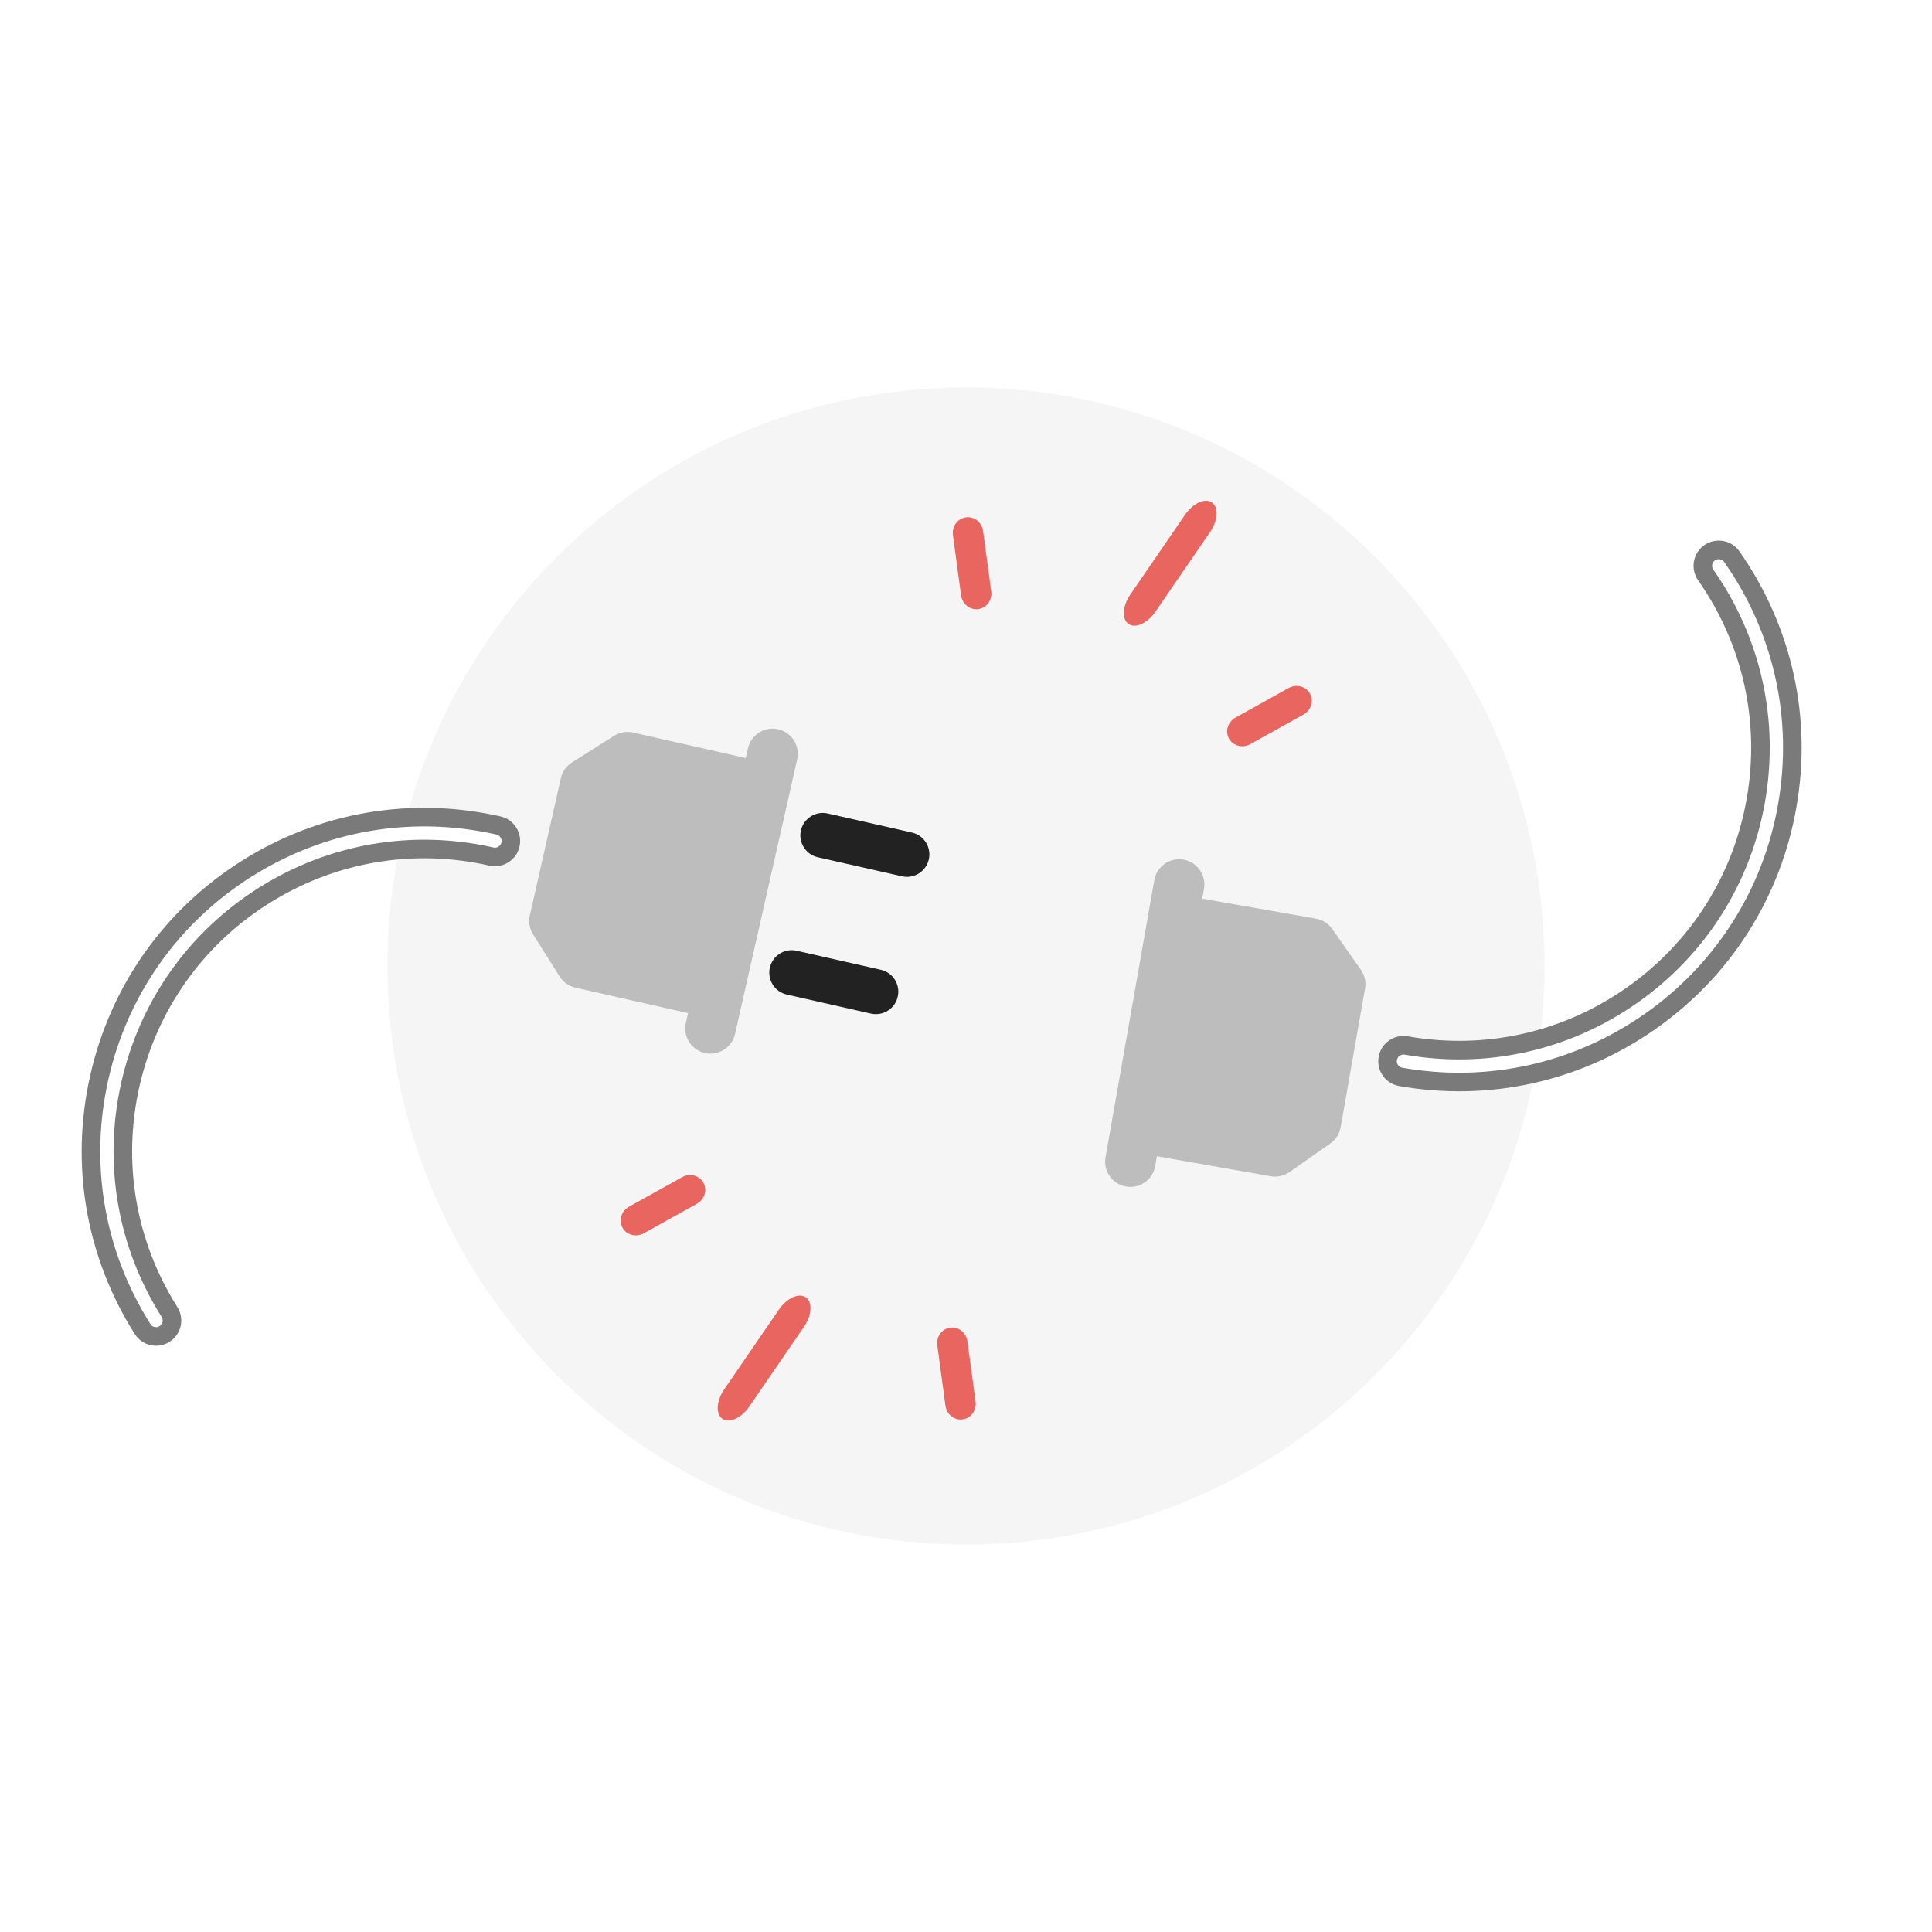
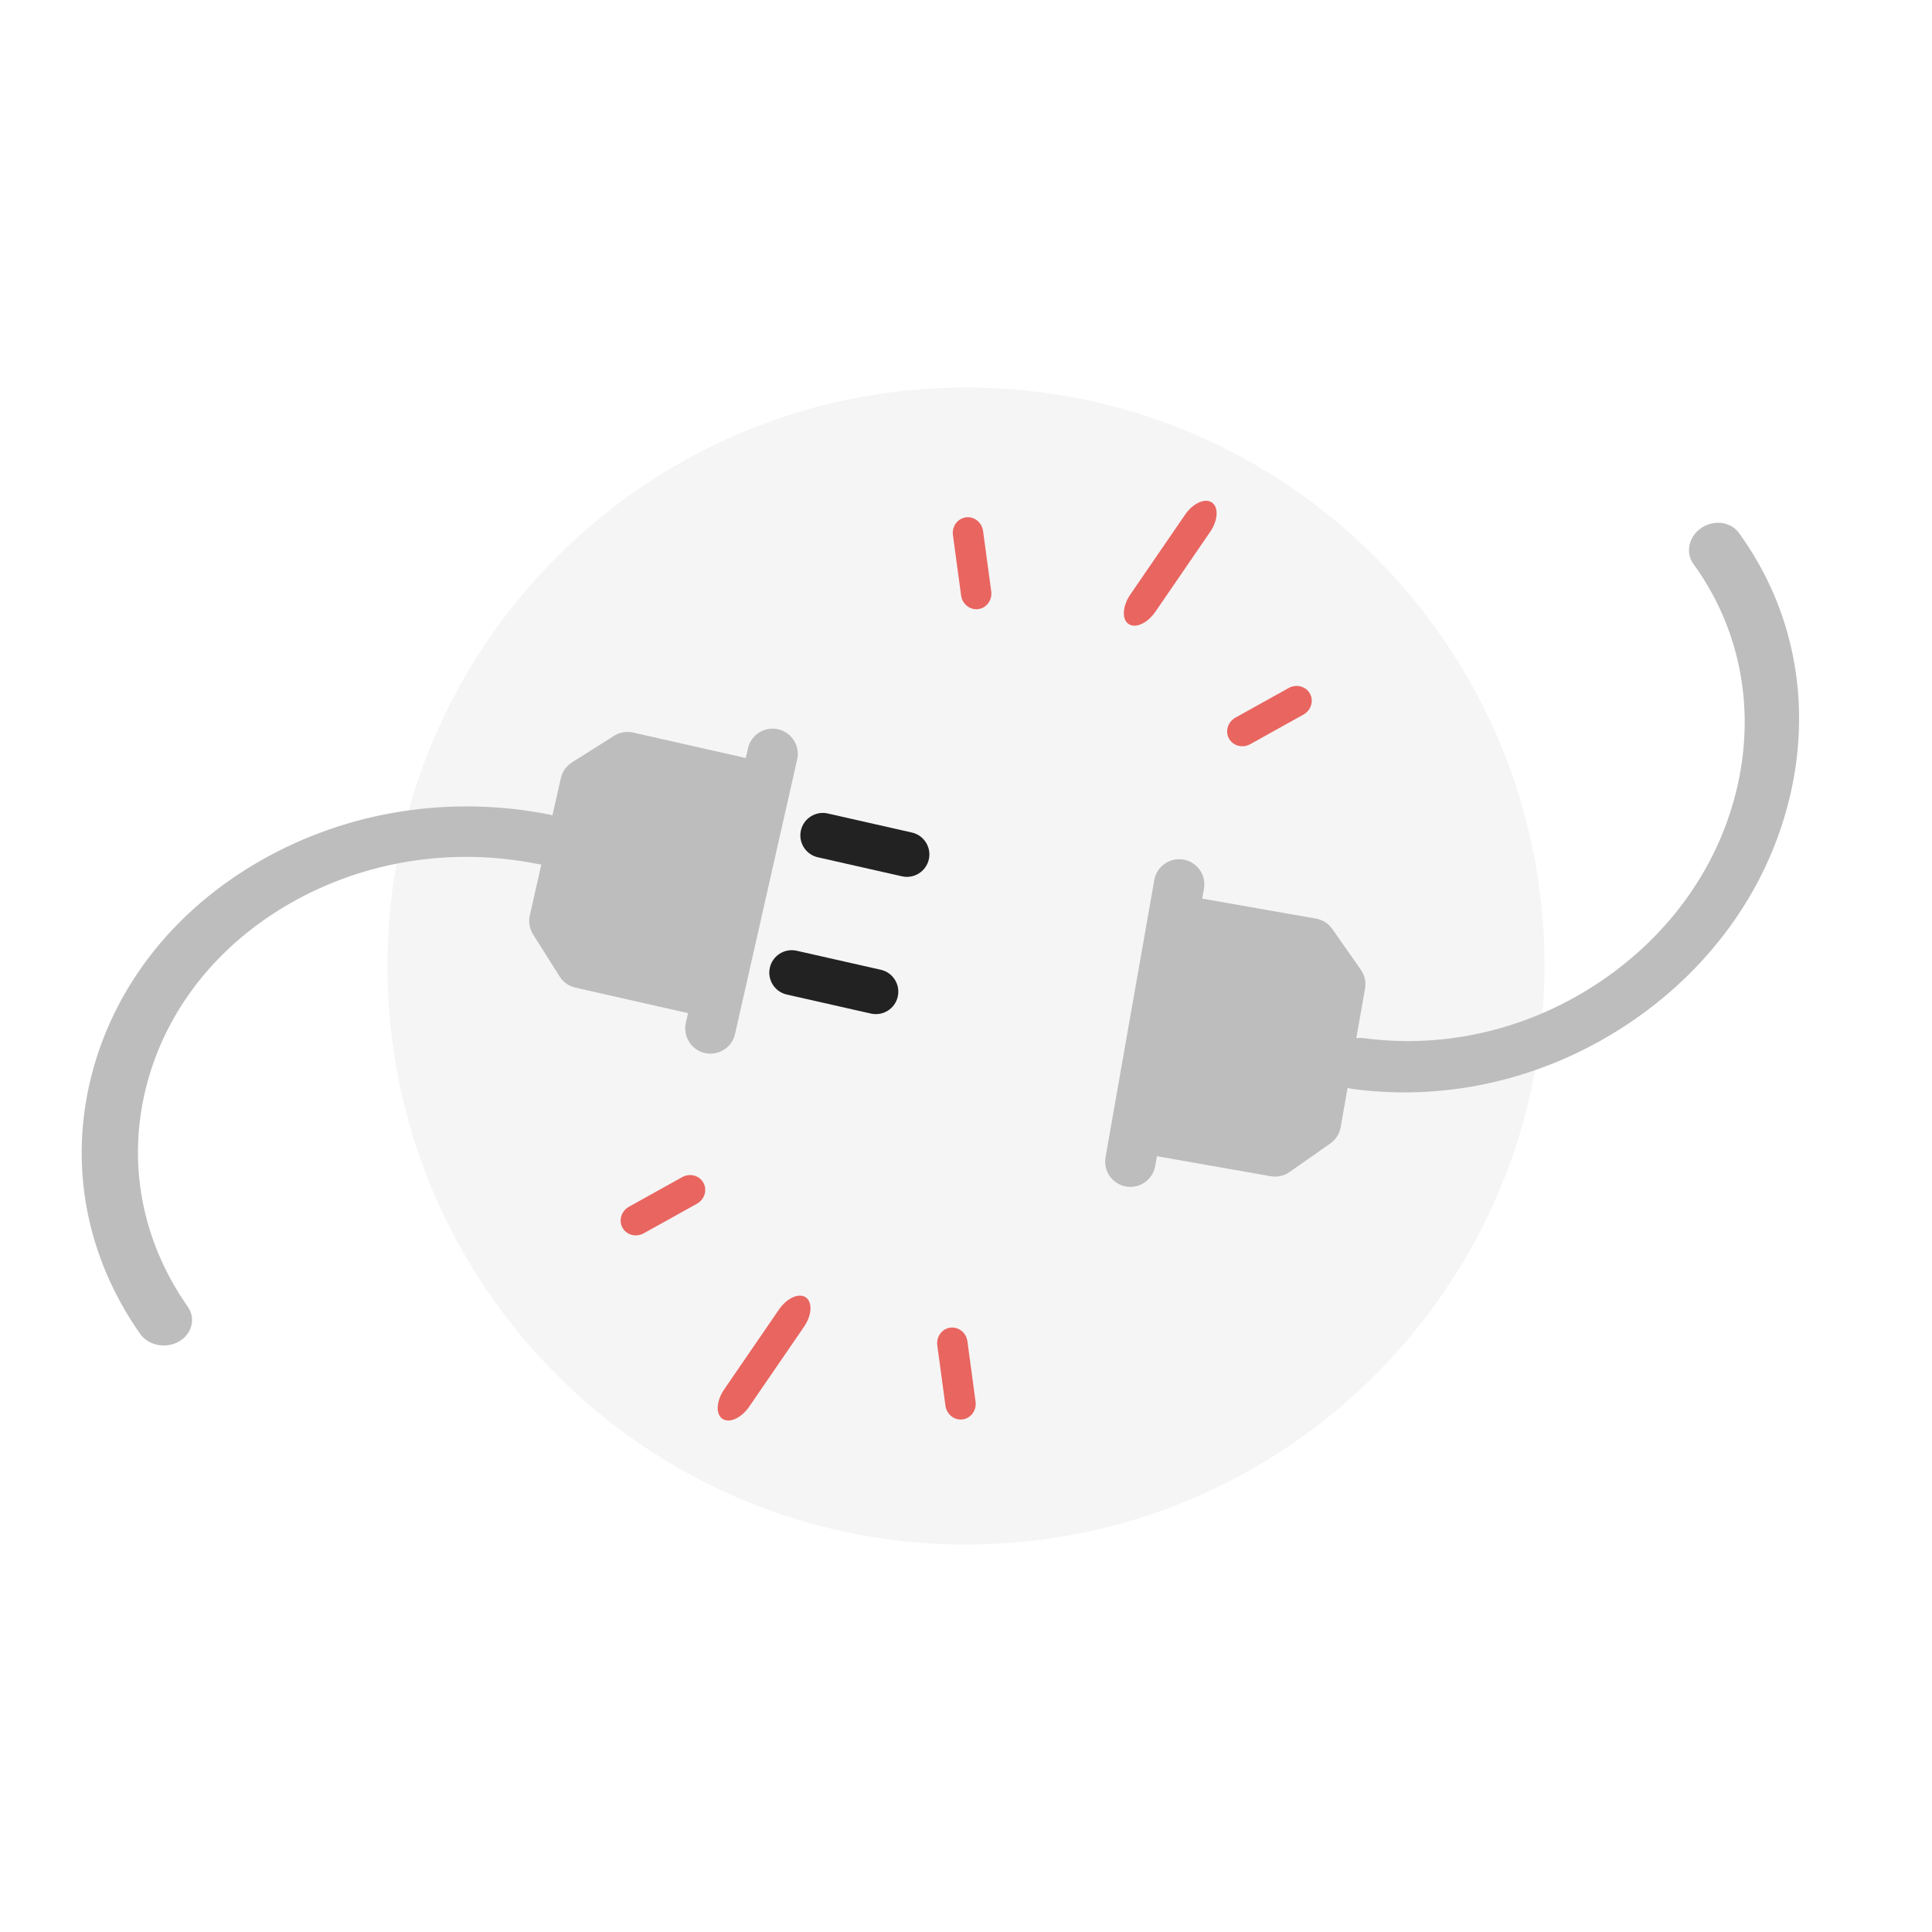
<svg xmlns="http://www.w3.org/2000/svg" width="104" height="104" viewBox="0 0 104 104" fill="none">
  <rect width="104" height="104" fill="white" />
  <path d="M83.142 52C83.142 69.2 69.2 83.143 52 83.143C34.8 83.143 20.857 69.2 20.857 52C20.857 34.8 34.8 20.857 52 20.857C69.2 20.857 83.142 34.8 83.142 52Z" fill="#F5F5F5" />
  <mask id="path-2-inside-1" fill="white">
    <path d="M41.887 39.257C41.156 39.092 40.429 39.551 40.263 40.282L40.145 40.805L34.08 39.433C33.729 39.353 33.361 39.417 33.056 39.609L30.791 41.039C30.487 41.231 30.271 41.536 30.191 41.887L28.52 49.276C28.44 49.627 28.503 49.995 28.696 50.3L30.125 52.565C30.317 52.869 30.622 53.085 30.974 53.165L37.038 54.537L36.92 55.06C36.754 55.791 37.213 56.518 37.944 56.684C38.676 56.849 39.403 56.391 39.568 55.659L42.912 40.881C43.077 40.15 42.619 39.423 41.887 39.257Z" />
  </mask>
  <path d="M41.887 39.257C41.156 39.092 40.429 39.551 40.263 40.282L40.145 40.805L34.08 39.433C33.729 39.353 33.361 39.417 33.056 39.609L30.791 41.039C30.487 41.231 30.271 41.536 30.191 41.887L28.52 49.276C28.44 49.627 28.503 49.995 28.696 50.3L30.125 52.565C30.317 52.869 30.622 53.085 30.974 53.165L37.038 54.537L36.92 55.06C36.754 55.791 37.213 56.518 37.944 56.684C38.676 56.849 39.403 56.391 39.568 55.659L42.912 40.881C43.077 40.15 42.619 39.423 41.887 39.257Z" fill="#BDBDBD" stroke="#BDBDBD" stroke-width="2" mask="url(#path-2-inside-1)" />
  <mask id="path-3-inside-2" fill="white">
-     <path d="M26.941 43.948C22.131 42.859 17.185 43.709 13.013 46.341C8.842 48.973 5.946 53.072 4.858 57.882C3.77 62.692 4.619 67.638 7.251 71.809C7.451 72.126 7.761 72.332 8.1 72.409C8.439 72.486 8.807 72.433 9.124 72.233C9.758 71.833 9.948 70.995 9.548 70.361C7.303 66.802 6.578 62.584 7.506 58.481C8.434 54.378 10.905 50.883 14.462 48.638C18.02 46.392 22.239 45.668 26.342 46.596C27.073 46.762 27.8 46.303 27.966 45.571C28.131 44.84 27.672 44.113 26.941 43.948Z" />
+     <path d="M29.609 43.855C24.25 42.785 18.732 43.655 14.069 46.304C9.408 48.953 6.162 53.065 4.929 57.88C3.696 62.694 4.624 67.638 7.541 71.799C7.763 72.115 8.108 72.32 8.486 72.395C8.863 72.471 9.274 72.417 9.628 72.216C10.336 71.813 10.552 70.974 10.108 70.341C7.62 66.791 6.828 62.575 7.879 58.468C8.931 54.361 11.7 50.855 15.675 48.595C19.652 46.335 24.359 45.594 28.93 46.506C29.745 46.668 30.558 46.207 30.745 45.474C30.933 44.742 30.424 44.017 29.609 43.855Z" />
  </mask>
-   <path d="M26.941 43.948C22.131 42.859 17.185 43.709 13.013 46.341C8.842 48.973 5.946 53.072 4.858 57.882C3.77 62.692 4.619 67.638 7.251 71.809C7.451 72.126 7.761 72.332 8.1 72.409C8.439 72.486 8.807 72.433 9.124 72.233C9.758 71.833 9.948 70.995 9.548 70.361C7.303 66.802 6.578 62.584 7.506 58.481C8.434 54.378 10.905 50.883 14.462 48.638C18.02 46.392 22.239 45.668 26.342 46.596C27.073 46.762 27.8 46.303 27.966 45.571C28.131 44.84 27.672 44.113 26.941 43.948Z" fill="white" stroke="#7A7A7A" stroke-width="2" mask="url(#path-3-inside-2)" />
+   <path d="M29.609 43.855C24.25 42.785 18.732 43.655 14.069 46.304C9.408 48.953 6.162 53.065 4.929 57.88C3.696 62.694 4.624 67.638 7.541 71.799C7.763 72.115 8.108 72.32 8.486 72.395C8.863 72.471 9.274 72.417 9.628 72.216C10.336 71.813 10.552 70.974 10.108 70.341C7.62 66.791 6.828 62.575 7.879 58.468C8.931 54.361 11.7 50.855 15.675 48.595C19.652 46.335 24.359 45.594 28.93 46.506C29.745 46.668 30.558 46.207 30.745 45.474C30.933 44.742 30.424 44.017 29.609 43.855Z" fill="#BDBDBD" stroke="#BDBDBD" stroke-width="2" mask="url(#path-3-inside-2)" />
  <path d="M47.415 52.203L42.887 51.179C42.236 51.031 41.589 51.44 41.441 52.091C41.294 52.742 41.703 53.389 42.354 53.537L46.881 54.561C47.532 54.708 48.179 54.3 48.327 53.649C48.474 52.998 48.066 52.35 47.415 52.203Z" fill="#222222" />
  <path d="M44.026 46.148L48.553 47.172C49.204 47.32 49.852 46.911 49.999 46.26C50.146 45.609 49.738 44.962 49.087 44.815L44.559 43.79C43.908 43.643 43.261 44.051 43.113 44.702C42.966 45.353 43.374 46 44.026 46.148Z" fill="#222222" />
  <mask id="path-6-inside-3" fill="white">
-     <path d="M60.613 63.871C61.352 64.001 62.055 63.507 62.185 62.769L62.278 62.241L68.403 63.318C68.757 63.38 69.122 63.299 69.417 63.092L71.611 61.555C71.905 61.348 72.106 61.033 72.168 60.678L73.481 53.217C73.543 52.863 73.462 52.498 73.255 52.203L71.718 50.01C71.511 49.715 71.196 49.514 70.841 49.451L64.717 48.375L64.81 47.846C64.94 47.108 64.447 46.404 63.708 46.274C62.97 46.144 62.266 46.637 62.136 47.376L59.511 62.298C59.381 63.037 59.875 63.741 60.613 63.871Z" />
+     <path d="M60.613 63.869C61.352 63.999 62.055 63.505 62.185 62.767L62.278 62.239L68.403 63.316C68.757 63.378 69.122 63.297 69.417 63.09L71.611 61.553C71.905 61.346 72.106 61.031 72.168 60.676L73.481 53.215C73.543 52.861 73.462 52.496 73.255 52.201L71.718 50.008C71.511 49.713 71.196 49.512 70.841 49.449L64.717 48.373L64.81 47.844C64.94 47.106 64.447 46.402 63.708 46.272C62.97 46.142 62.266 46.636 62.136 47.374L59.511 62.296C59.381 63.035 59.875 63.739 60.613 63.869Z" />
  </mask>
-   <path d="M60.613 63.871C61.352 64.001 62.055 63.507 62.185 62.769L62.278 62.241L68.403 63.318C68.757 63.38 69.122 63.299 69.417 63.092L71.611 61.555C71.905 61.348 72.106 61.033 72.168 60.678L73.481 53.217C73.543 52.863 73.462 52.498 73.255 52.203L71.718 50.01C71.511 49.715 71.196 49.514 70.841 49.451L64.717 48.375L64.81 47.846C64.94 47.108 64.447 46.404 63.708 46.274C62.97 46.144 62.266 46.637 62.136 47.376L59.511 62.298C59.381 63.037 59.875 63.741 60.613 63.871Z" fill="#BDBDBD" stroke="#BDBDBD" stroke-width="2" mask="url(#path-6-inside-3)" />
+   <path d="M60.613 63.869C61.352 63.999 62.055 63.505 62.185 62.767L62.278 62.239L68.403 63.316C68.757 63.378 69.122 63.297 69.417 63.09L71.611 61.553C71.905 61.346 72.106 61.031 72.168 60.676L73.481 53.215C73.543 52.861 73.462 52.496 73.255 52.201L71.718 50.008C71.511 49.713 71.196 49.512 70.841 49.449L64.717 48.373L64.81 47.844C64.94 47.106 64.447 46.402 63.708 46.272C62.97 46.142 62.266 46.636 62.136 47.374L59.511 62.296C59.381 63.035 59.875 63.739 60.613 63.869Z" fill="#BDBDBD" stroke="#BDBDBD" stroke-width="2" mask="url(#path-6-inside-3)" />
  <mask id="path-7-inside-4" fill="white">
-     <path d="M75.315 58.461C80.172 59.315 85.071 58.227 89.11 55.396C93.149 52.566 95.844 48.331 96.698 43.474C97.552 38.618 96.464 33.718 93.634 29.679C93.419 29.372 93.099 29.181 92.757 29.121C92.415 29.061 92.049 29.131 91.743 29.346C91.129 29.776 90.98 30.623 91.41 31.237C93.824 34.683 94.753 38.861 94.024 43.004C93.295 47.147 90.997 50.758 87.552 53.172C84.107 55.587 79.928 56.515 75.785 55.786C75.047 55.657 74.343 56.15 74.213 56.889C74.083 57.627 74.577 58.331 75.315 58.461Z" />
+     <path d="M72.825 58.621C78.028 59.314 83.347 58.03 87.803 55.005C92.258 51.98 95.315 47.577 96.412 42.607C97.508 37.638 96.513 32.694 93.609 28.69C93.388 28.385 93.051 28.203 92.684 28.154C92.318 28.105 91.922 28.19 91.583 28.42C90.906 28.879 90.715 29.746 91.156 30.355C93.633 33.771 94.483 37.986 93.547 42.225C92.612 46.465 90.004 50.22 86.204 52.8C82.404 55.381 77.867 56.476 73.428 55.885C72.637 55.779 71.861 56.306 71.694 57.062C71.527 57.818 72.034 58.516 72.825 58.621Z" />
  </mask>
-   <path d="M75.315 58.461C80.172 59.315 85.071 58.227 89.11 55.396C93.149 52.566 95.844 48.331 96.698 43.474C97.552 38.618 96.464 33.718 93.634 29.679C93.419 29.372 93.099 29.181 92.757 29.121C92.415 29.061 92.049 29.131 91.743 29.346C91.129 29.776 90.98 30.623 91.41 31.237C93.824 34.683 94.753 38.861 94.024 43.004C93.295 47.147 90.997 50.758 87.552 53.172C84.107 55.587 79.928 56.515 75.785 55.786C75.047 55.657 74.343 56.15 74.213 56.889C74.083 57.627 74.577 58.331 75.315 58.461Z" fill="white" stroke="#7A7A7A" stroke-width="2" mask="url(#path-7-inside-4)" />
+   <path d="M72.825 58.621C78.028 59.314 83.347 58.03 87.803 55.005C92.258 51.98 95.315 47.577 96.412 42.607C97.508 37.638 96.513 32.694 93.609 28.69C93.388 28.385 93.051 28.203 92.684 28.154C92.318 28.105 91.922 28.19 91.583 28.42C90.906 28.879 90.715 29.746 91.156 30.355C93.633 33.771 94.483 37.986 93.547 42.225C92.612 46.465 90.004 50.22 86.204 52.8C82.404 55.381 77.867 56.476 73.428 55.885C72.637 55.779 71.861 56.306 71.694 57.062C71.527 57.818 72.034 58.516 72.825 58.621Z" fill="#BDBDBD" stroke="#BDBDBD" stroke-width="2" mask="url(#path-7-inside-4)" />
  <path d="M62.194 32.931L65.143 28.631C65.567 28.013 65.609 27.305 65.236 27.049C64.863 26.794 64.217 27.088 63.793 27.706L60.844 32.005C60.42 32.624 60.378 33.333 60.75 33.588C61.123 33.844 61.769 33.549 62.194 32.931Z" fill="#E96560" />
  <path d="M67.301 40.059L70.165 38.465C70.577 38.236 70.732 37.73 70.513 37.336C70.293 36.941 69.781 36.807 69.369 37.036L66.506 38.629C66.094 38.858 65.938 39.364 66.158 39.759C66.377 40.154 66.889 40.288 67.301 40.059Z" fill="#E96560" />
  <path d="M53.358 31.833L52.919 28.585C52.855 28.118 52.442 27.788 51.994 27.849C51.546 27.91 51.234 28.337 51.297 28.804L51.736 32.052C51.8 32.519 52.214 32.849 52.662 32.788C53.109 32.727 53.421 32.3 53.358 31.833Z" fill="#E96560" />
  <path d="M41.931 70.493L38.982 74.793C38.558 75.411 38.516 76.12 38.888 76.375C39.261 76.631 39.907 76.337 40.331 75.719L43.281 71.419C43.705 70.801 43.747 70.092 43.374 69.836C43.002 69.581 42.356 69.875 41.931 70.493Z" fill="#E96560" />
  <path d="M36.721 63.366L33.857 64.959C33.445 65.189 33.289 65.694 33.509 66.089C33.729 66.484 34.241 66.618 34.653 66.389L37.517 64.796C37.928 64.567 38.084 64.061 37.864 63.666C37.645 63.271 37.133 63.136 36.721 63.366Z" fill="#E96560" />
  <path d="M50.455 72.423L50.894 75.671C50.957 76.138 51.371 76.467 51.819 76.407C52.267 76.346 52.579 75.919 52.515 75.452L52.076 72.204C52.013 71.737 51.599 71.408 51.151 71.468C50.703 71.529 50.392 71.956 50.455 72.423Z" fill="#E96560" />
</svg>
